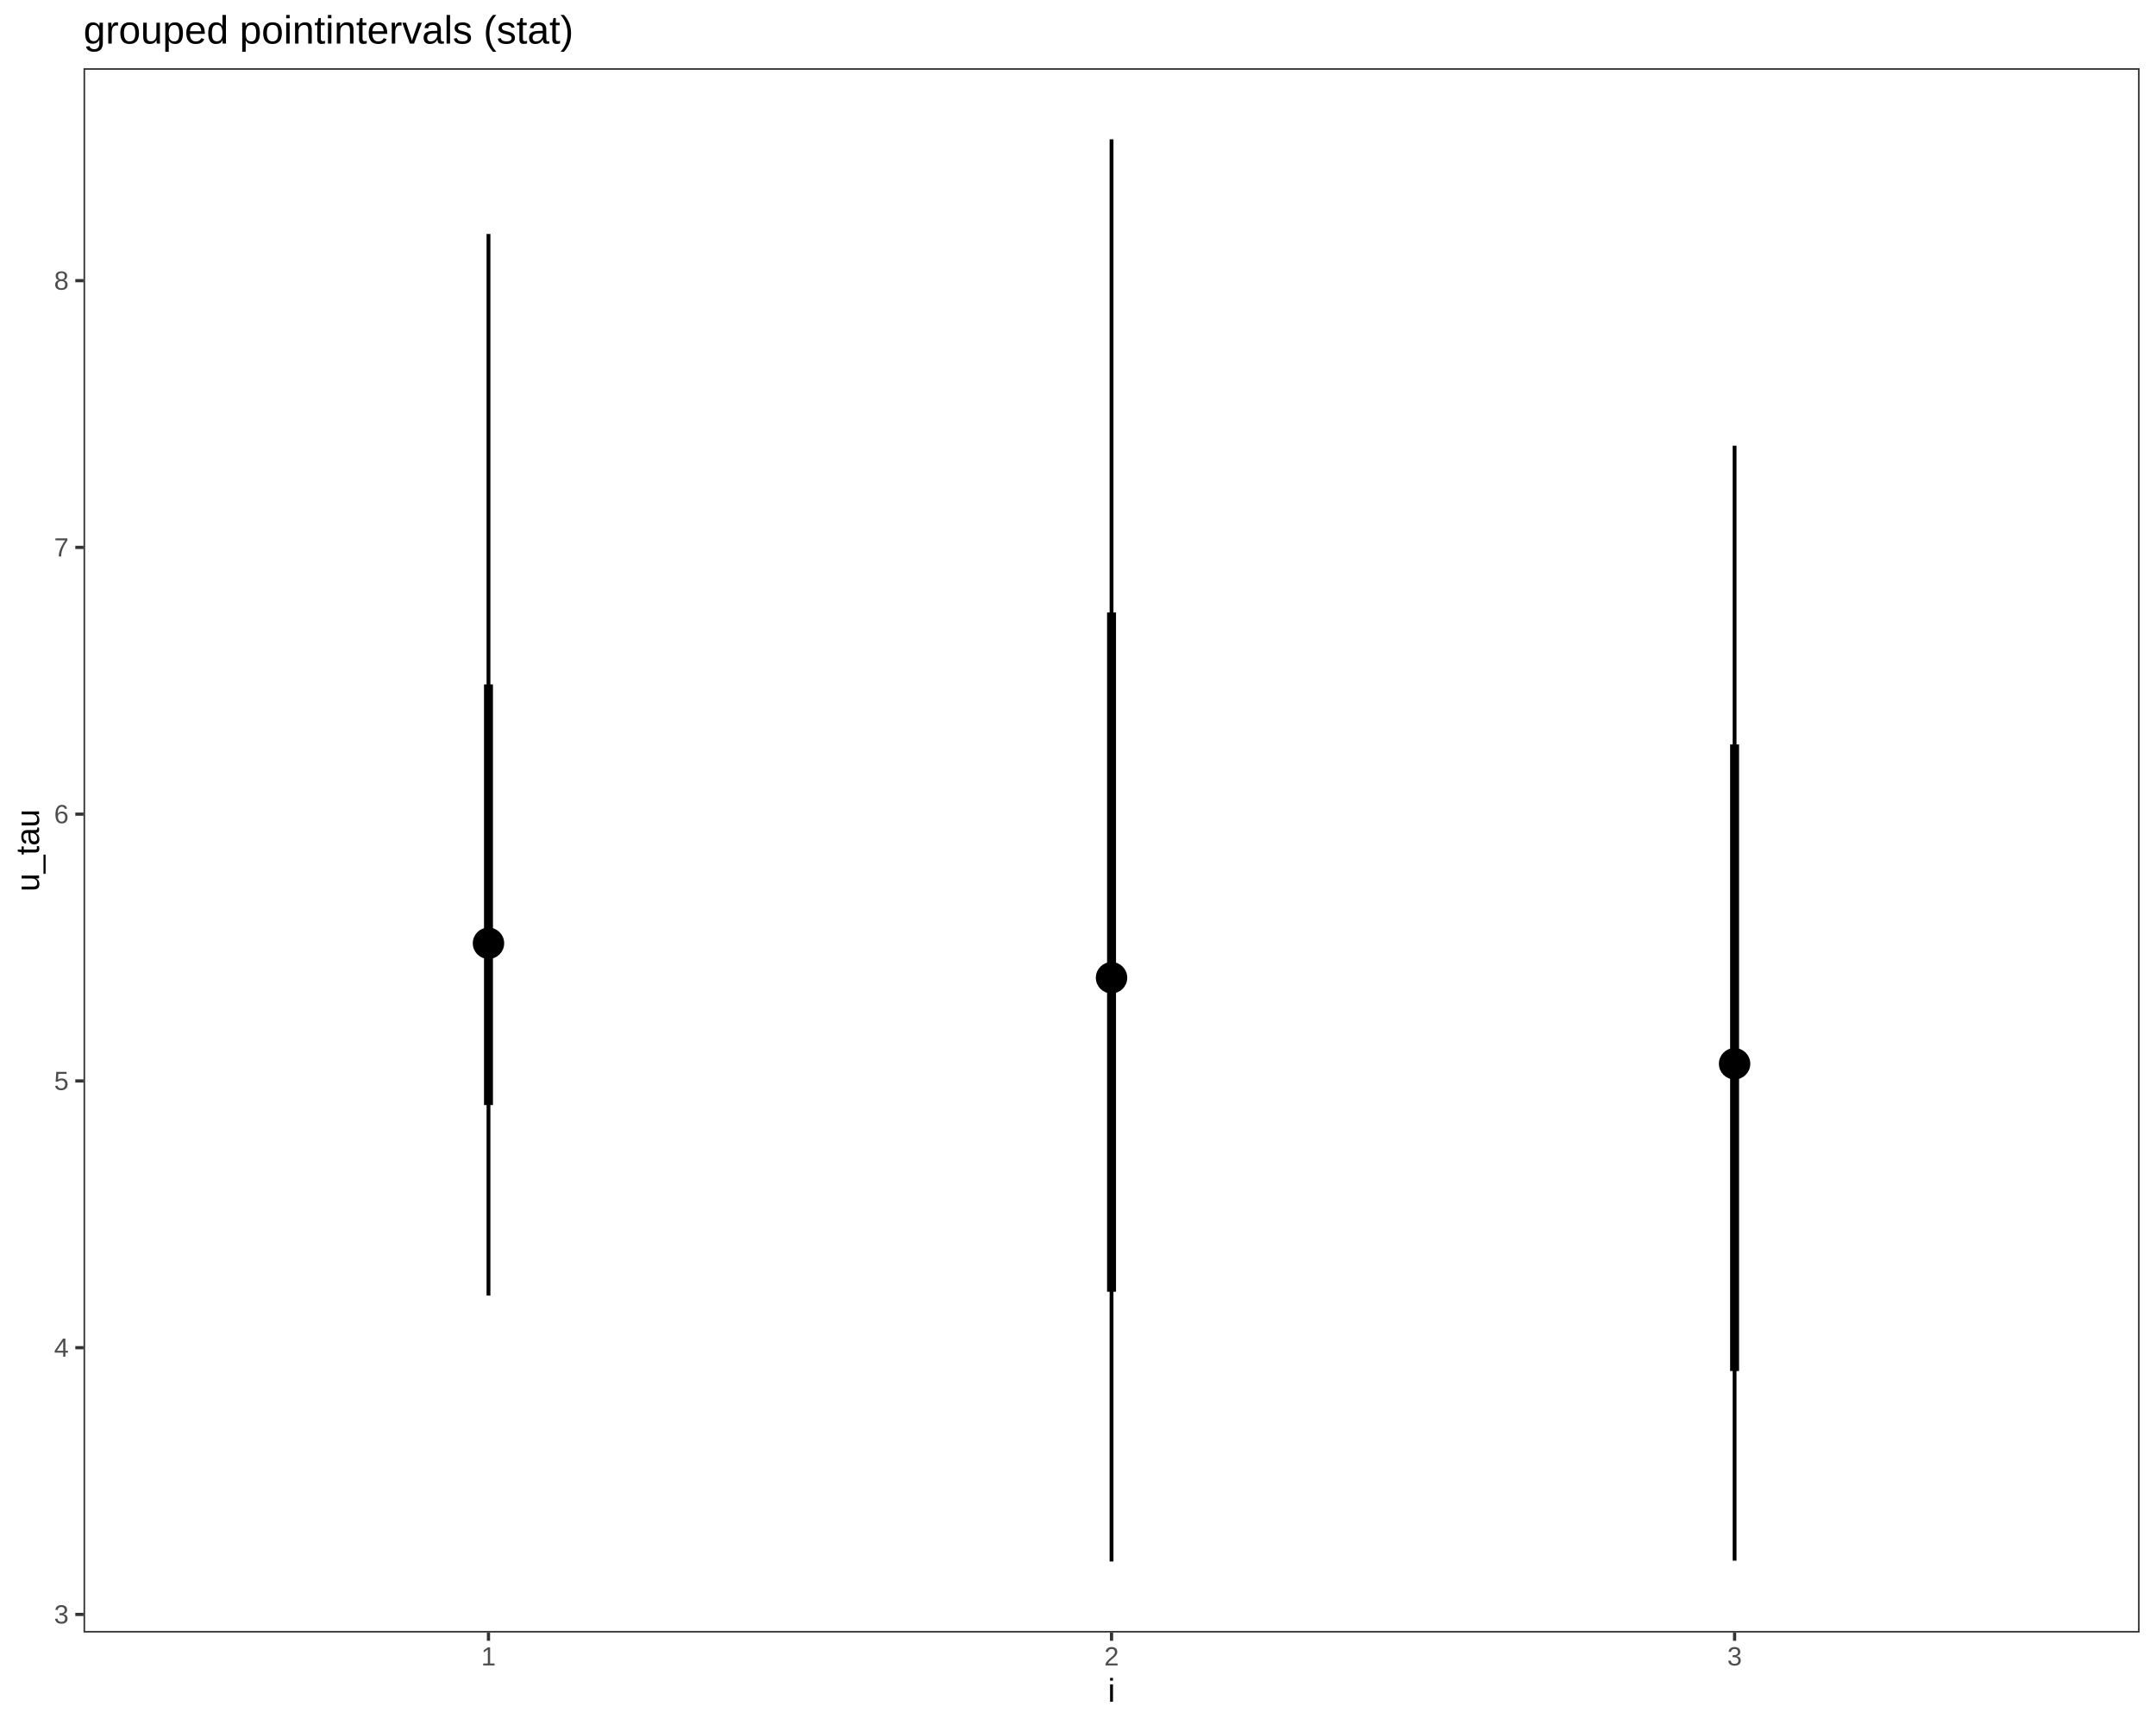
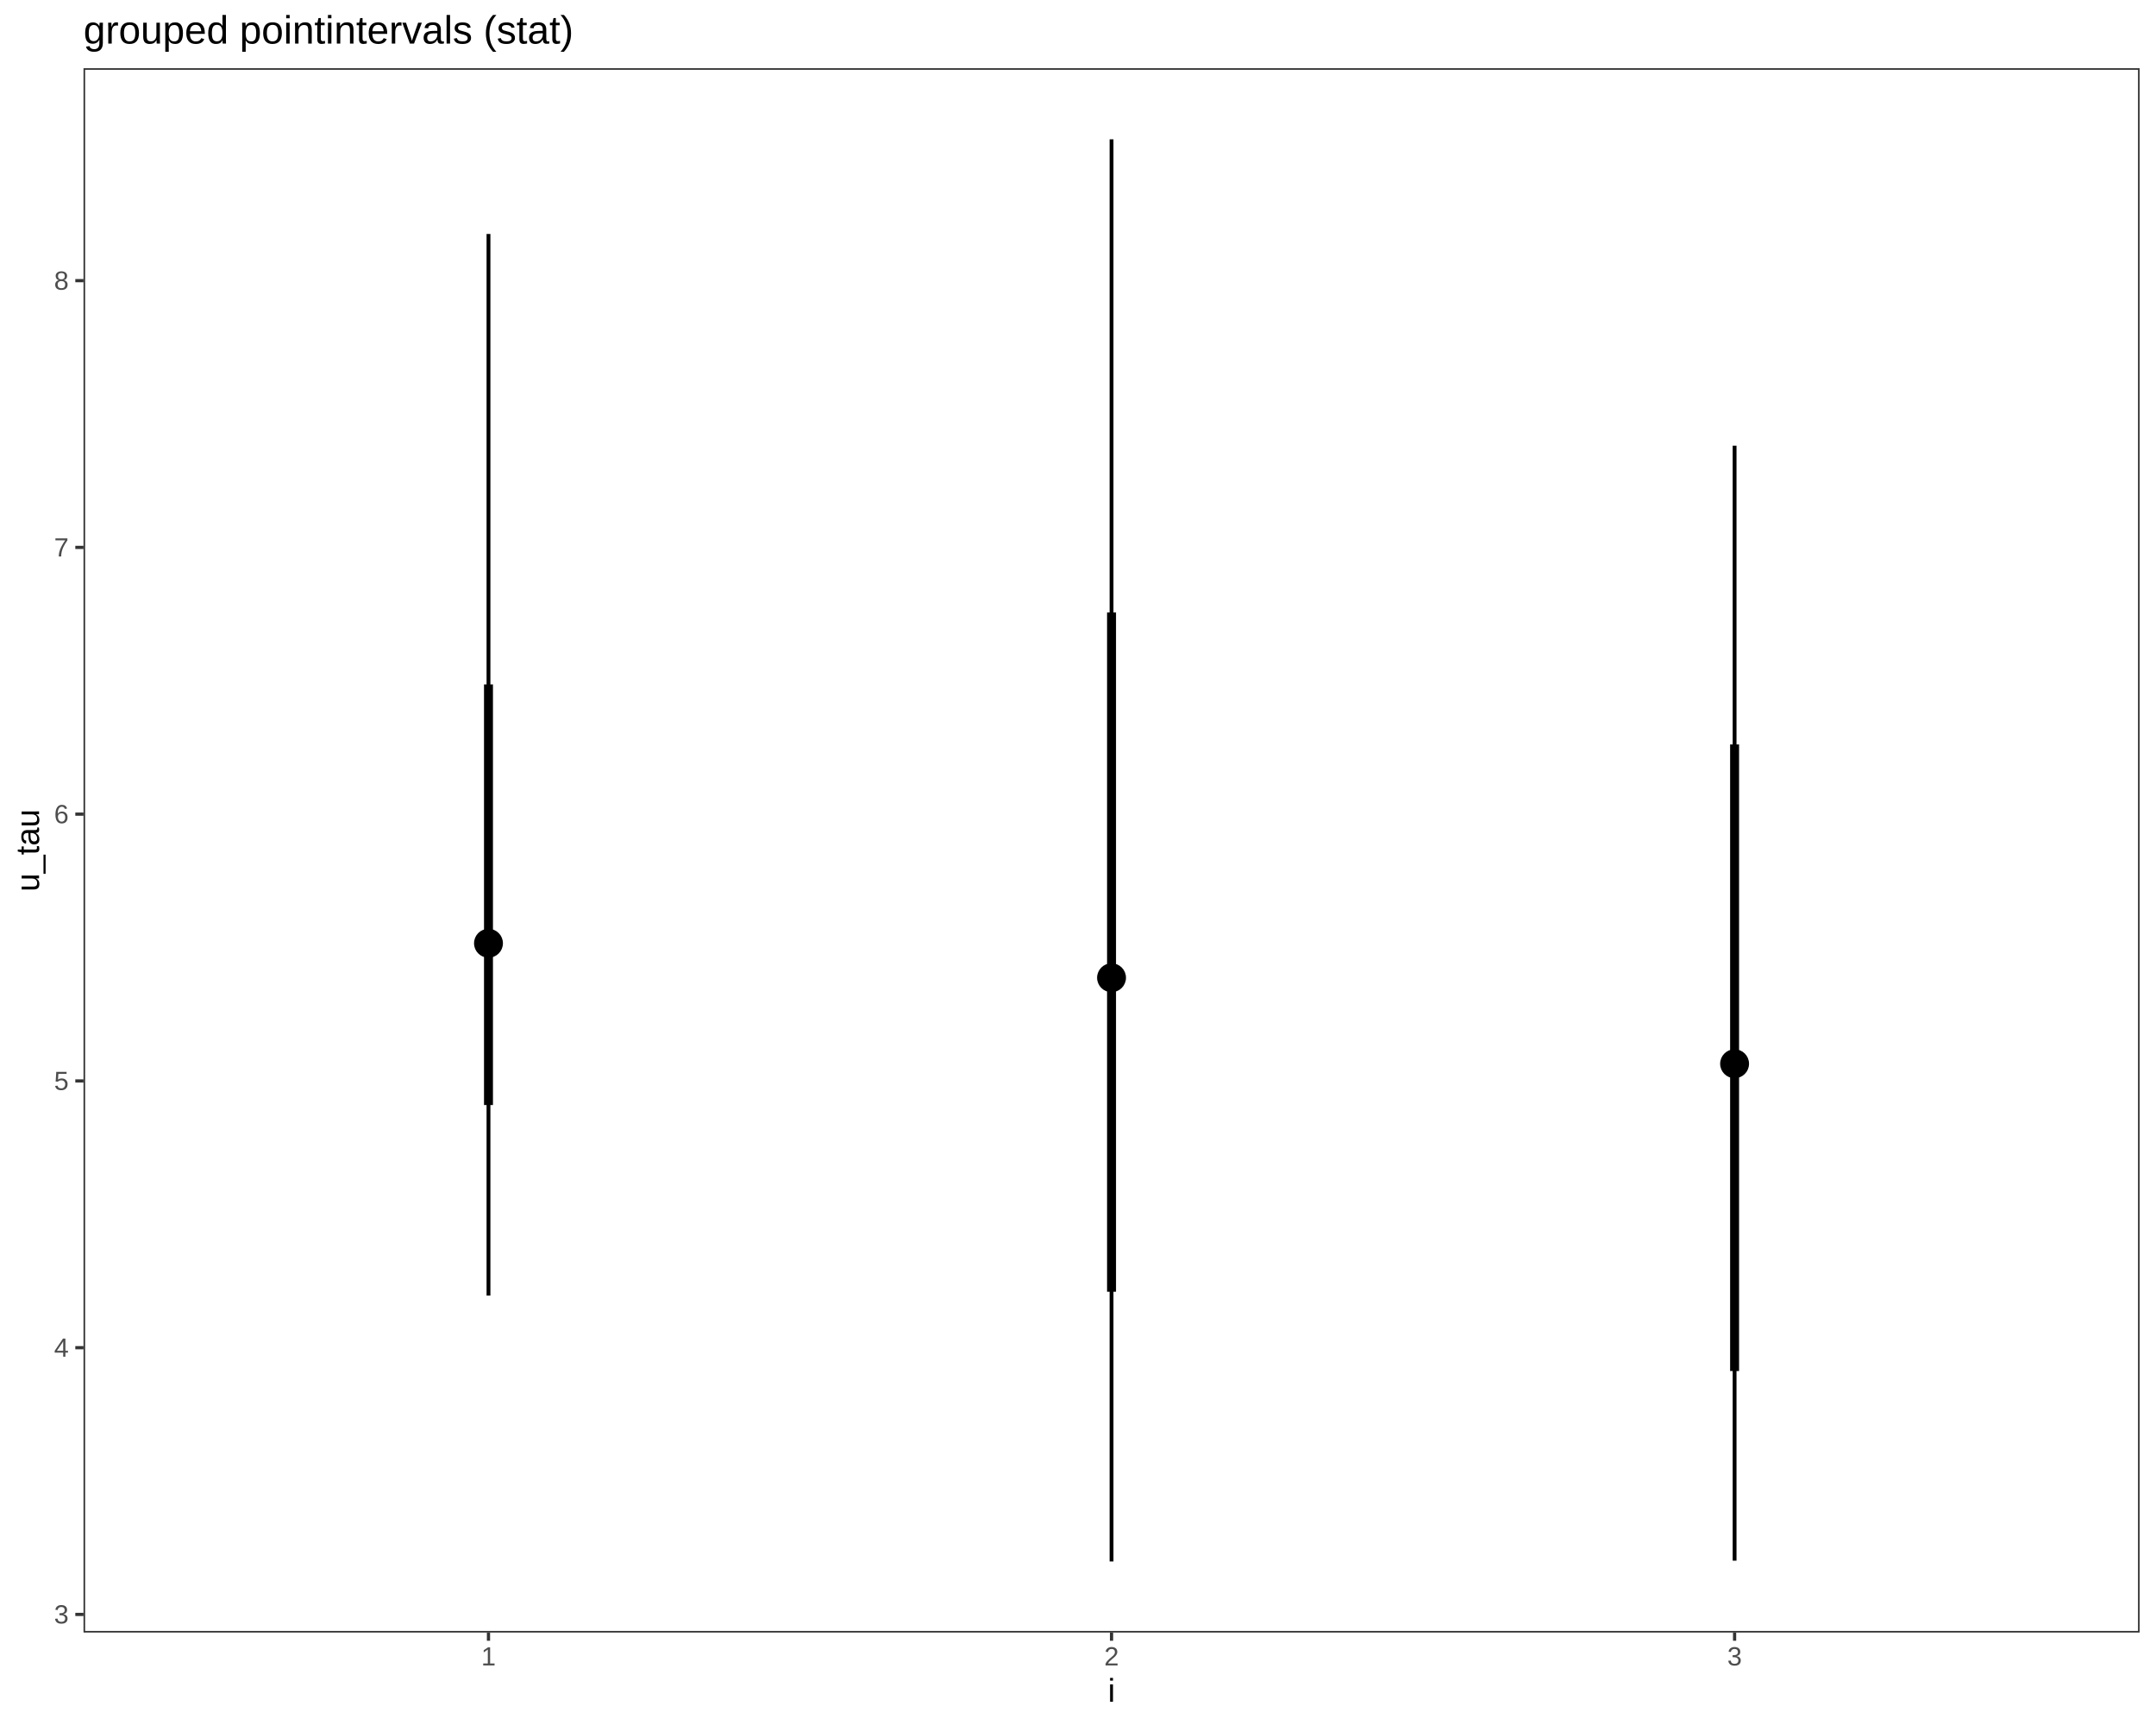
<svg xmlns="http://www.w3.org/2000/svg" viewBox="0 0 720.00 576.00">
  <defs>
    <style type="text/css">
    line, polyline, polygon, path, rect, circle {
      fill: none;
      stroke: #000000;
      stroke-linecap: round;
      stroke-linejoin: round;
      stroke-miterlimit: 10.00;
    }
  </style>
  </defs>
  <rect width="100%" height="100%" style="stroke: none; fill: #FFFFFF;" />
  <rect x="0.00" y="0.00" width="720.00" height="576.00" style="stroke-width: 1.07; stroke: #FFFFFF; fill: #FFFFFF;" />
  <defs>
    <clipPath id="cpMjcuODl8NzE0LjUyfDU0NS4xM3wyMi43Nw==">
      <rect x="27.89" y="22.77" width="686.64" height="522.36" />
    </clipPath>
  </defs>
  <rect x="27.89" y="22.77" width="686.64" height="522.36" style="stroke-width: 1.07; stroke: none; fill: #FFFFFF;" clip-path="url(#cpMjcuODl8NzE0LjUyfDU0NS4xM3wyMi43Nw==)" />
  <line x1="371.20" y1="521.39" x2="371.20" y2="46.52" style="stroke-width: 1.28; stroke-linecap: butt;" clip-path="url(#cpMjcuODl8NzE0LjUyfDU0NS4xM3wyMi43Nw==)" />
  <line x1="579.27" y1="521.13" x2="579.27" y2="148.81" style="stroke-width: 1.28; stroke-linecap: butt;" clip-path="url(#cpMjcuODl8NzE0LjUyfDU0NS4xM3wyMi43Nw==)" />
  <line x1="163.13" y1="432.62" x2="163.13" y2="78.13" style="stroke-width: 1.28; stroke-linecap: butt;" clip-path="url(#cpMjcuODl8NzE0LjUyfDU0NS4xM3wyMi43Nw==)" />
  <line x1="371.20" y1="431.33" x2="371.20" y2="204.52" style="stroke-width: 2.99; stroke-linecap: butt;" clip-path="url(#cpMjcuODl8NzE0LjUyfDU0NS4xM3wyMi43Nw==)" />
  <line x1="579.27" y1="457.80" x2="579.27" y2="248.58" style="stroke-width: 2.99; stroke-linecap: butt;" clip-path="url(#cpMjcuODl8NzE0LjUyfDU0NS4xM3wyMi43Nw==)" />
  <line x1="163.13" y1="368.99" x2="163.13" y2="228.53" style="stroke-width: 2.99; stroke-linecap: butt;" clip-path="url(#cpMjcuODl8NzE0LjUyfDU0NS4xM3wyMi43Nw==)" />
-   <circle cx="371.20" cy="326.48" r="1.86pt" style="stroke-width: 1.42; fill: #000000;" clip-path="url(#cpMjcuODl8NzE0LjUyfDU0NS4xM3wyMi43Nw==)" />
-   <circle cx="579.27" cy="355.20" r="1.86pt" style="stroke-width: 1.42; fill: #000000;" clip-path="url(#cpMjcuODl8NzE0LjUyfDU0NS4xM3wyMi43Nw==)" />
-   <circle cx="163.13" cy="314.97" r="1.86pt" style="stroke-width: 1.42; fill: #000000;" clip-path="url(#cpMjcuODl8NzE0LjUyfDU0NS4xM3wyMi43Nw==)" />
-   <circle cx="371.20" cy="326.48" r="3.40pt" style="stroke-width: 1.42; fill: #000000;" clip-path="url(#cpMjcuODl8NzE0LjUyfDU0NS4xM3wyMi43Nw==)" />
-   <circle cx="579.27" cy="355.20" r="3.40pt" style="stroke-width: 1.42; fill: #000000;" clip-path="url(#cpMjcuODl8NzE0LjUyfDU0NS4xM3wyMi43Nw==)" />
-   <circle cx="163.13" cy="314.97" r="3.40pt" style="stroke-width: 1.42; fill: #000000;" clip-path="url(#cpMjcuODl8NzE0LjUyfDU0NS4xM3wyMi43Nw==)" />
+   <circle cx="371.20" cy="326.48" r="1.68pt" style="stroke-width: 1.06; fill: #000000;" clip-path="url(#cpMjcuODl8NzE0LjUyfDU0NS4xM3wyMi43Nw==)" />
+   <circle cx="579.27" cy="355.20" r="1.68pt" style="stroke-width: 1.06; fill: #000000;" clip-path="url(#cpMjcuODl8NzE0LjUyfDU0NS4xM3wyMi43Nw==)" />
+   <circle cx="163.13" cy="314.97" r="1.68pt" style="stroke-width: 1.06; fill: #000000;" clip-path="url(#cpMjcuODl8NzE0LjUyfDU0NS4xM3wyMi43Nw==)" />
+   <circle cx="371.20" cy="326.48" r="3.22pt" style="stroke-width: 1.06; fill: #000000;" clip-path="url(#cpMjcuODl8NzE0LjUyfDU0NS4xM3wyMi43Nw==)" />
+   <circle cx="579.27" cy="355.20" r="3.22pt" style="stroke-width: 1.06; fill: #000000;" clip-path="url(#cpMjcuODl8NzE0LjUyfDU0NS4xM3wyMi43Nw==)" />
+   <circle cx="163.13" cy="314.97" r="3.22pt" style="stroke-width: 1.06; fill: #000000;" clip-path="url(#cpMjcuODl8NzE0LjUyfDU0NS4xM3wyMi43Nw==)" />
  <rect x="27.89" y="22.77" width="686.64" height="522.36" style="stroke-width: 1.07; stroke: #333333;" clip-path="url(#cpMjcuODl8NzE0LjUyfDU0NS4xM3wyMi43Nw==)" />
  <defs>
    <clipPath id="cpMC4wMHw3MjAuMDB8NTc2LjAwfDAuMDA=">
      <rect x="0.00" y="0.00" width="720.00" height="576.00" />
    </clipPath>
  </defs>
  <g clip-path="url(#cpMC4wMHw3MjAuMDB8NTc2LjAwfDAuMDA=)">
    <text x="18.06" y="542.10" style="font-size: 8.80px; fill: #4D4D4D; font-family: Liberation Sans;" textLength="4.89px" lengthAdjust="spacingAndGlyphs">3</text>
  </g>
  <g clip-path="url(#cpMC4wMHw3MjAuMDB8NTc2LjAwfDAuMDA=)">
    <text x="18.06" y="453.03" style="font-size: 8.80px; fill: #4D4D4D; font-family: Liberation Sans;" textLength="4.89px" lengthAdjust="spacingAndGlyphs">4</text>
  </g>
  <g clip-path="url(#cpMC4wMHw3MjAuMDB8NTc2LjAwfDAuMDA=)">
    <text x="18.06" y="363.96" style="font-size: 8.80px; fill: #4D4D4D; font-family: Liberation Sans;" textLength="4.89px" lengthAdjust="spacingAndGlyphs">5</text>
  </g>
  <g clip-path="url(#cpMC4wMHw3MjAuMDB8NTc2LjAwfDAuMDA=)">
    <text x="18.06" y="274.89" style="font-size: 8.80px; fill: #4D4D4D; font-family: Liberation Sans;" textLength="4.89px" lengthAdjust="spacingAndGlyphs">6</text>
  </g>
  <g clip-path="url(#cpMC4wMHw3MjAuMDB8NTc2LjAwfDAuMDA=)">
    <text x="18.06" y="185.82" style="font-size: 8.80px; fill: #4D4D4D; font-family: Liberation Sans;" textLength="4.89px" lengthAdjust="spacingAndGlyphs">7</text>
  </g>
  <g clip-path="url(#cpMC4wMHw3MjAuMDB8NTc2LjAwfDAuMDA=)">
    <text x="18.06" y="96.74" style="font-size: 8.80px; fill: #4D4D4D; font-family: Liberation Sans;" textLength="4.89px" lengthAdjust="spacingAndGlyphs">8</text>
  </g>
  <polyline points="25.15,539.08 27.89,539.08 " style="stroke-width: 1.07; stroke: #333333; stroke-linecap: butt;" clip-path="url(#cpMC4wMHw3MjAuMDB8NTc2LjAwfDAuMDA=)" />
  <polyline points="25.15,450.01 27.89,450.01 " style="stroke-width: 1.07; stroke: #333333; stroke-linecap: butt;" clip-path="url(#cpMC4wMHw3MjAuMDB8NTc2LjAwfDAuMDA=)" />
  <polyline points="25.15,360.94 27.89,360.94 " style="stroke-width: 1.07; stroke: #333333; stroke-linecap: butt;" clip-path="url(#cpMC4wMHw3MjAuMDB8NTc2LjAwfDAuMDA=)" />
  <polyline points="25.15,271.86 27.89,271.86 " style="stroke-width: 1.07; stroke: #333333; stroke-linecap: butt;" clip-path="url(#cpMC4wMHw3MjAuMDB8NTc2LjAwfDAuMDA=)" />
  <polyline points="25.15,182.79 27.89,182.79 " style="stroke-width: 1.07; stroke: #333333; stroke-linecap: butt;" clip-path="url(#cpMC4wMHw3MjAuMDB8NTc2LjAwfDAuMDA=)" />
  <polyline points="25.15,93.72 27.89,93.72 " style="stroke-width: 1.07; stroke: #333333; stroke-linecap: butt;" clip-path="url(#cpMC4wMHw3MjAuMDB8NTc2LjAwfDAuMDA=)" />
  <polyline points="163.13,547.87 163.13,545.13 " style="stroke-width: 1.07; stroke: #333333; stroke-linecap: butt;" clip-path="url(#cpMC4wMHw3MjAuMDB8NTc2LjAwfDAuMDA=)" />
  <polyline points="371.20,547.87 371.20,545.13 " style="stroke-width: 1.07; stroke: #333333; stroke-linecap: butt;" clip-path="url(#cpMC4wMHw3MjAuMDB8NTc2LjAwfDAuMDA=)" />
  <polyline points="579.27,547.87 579.27,545.13 " style="stroke-width: 1.07; stroke: #333333; stroke-linecap: butt;" clip-path="url(#cpMC4wMHw3MjAuMDB8NTc2LjAwfDAuMDA=)" />
  <g clip-path="url(#cpMC4wMHw3MjAuMDB8NTc2LjAwfDAuMDA=)">
    <text x="160.69" y="556.11" style="font-size: 8.80px; fill: #4D4D4D; font-family: Liberation Sans;" textLength="4.89px" lengthAdjust="spacingAndGlyphs">1</text>
  </g>
  <g clip-path="url(#cpMC4wMHw3MjAuMDB8NTc2LjAwfDAuMDA=)">
    <text x="368.76" y="556.11" style="font-size: 8.80px; fill: #4D4D4D; font-family: Liberation Sans;" textLength="4.89px" lengthAdjust="spacingAndGlyphs">2</text>
  </g>
  <g clip-path="url(#cpMC4wMHw3MjAuMDB8NTc2LjAwfDAuMDA=)">
    <text x="576.83" y="556.11" style="font-size: 8.80px; fill: #4D4D4D; font-family: Liberation Sans;" textLength="4.89px" lengthAdjust="spacingAndGlyphs">3</text>
  </g>
  <g clip-path="url(#cpMC4wMHw3MjAuMDB8NTc2LjAwfDAuMDA=)">
    <text x="369.98" y="568.24" style="font-size: 11.00px; font-family: Liberation Sans;" textLength="2.44px" lengthAdjust="spacingAndGlyphs">i</text>
  </g>
  <g clip-path="url(#cpMC4wMHw3MjAuMDB8NTc2LjAwfDAuMDA=)">
    <text transform="translate(13.04,297.73) rotate(-90)" style="font-size: 11.00px; font-family: Liberation Sans;" textLength="27.56px" lengthAdjust="spacingAndGlyphs">u_tau</text>
  </g>
  <g clip-path="url(#cpMC4wMHw3MjAuMDB8NTc2LjAwfDAuMDA=)">
    <text x="27.89" y="14.56" style="font-size: 13.20px; font-family: Liberation Sans;" textLength="163.36px" lengthAdjust="spacingAndGlyphs">grouped pointintervals (stat)</text>
  </g>
</svg>
